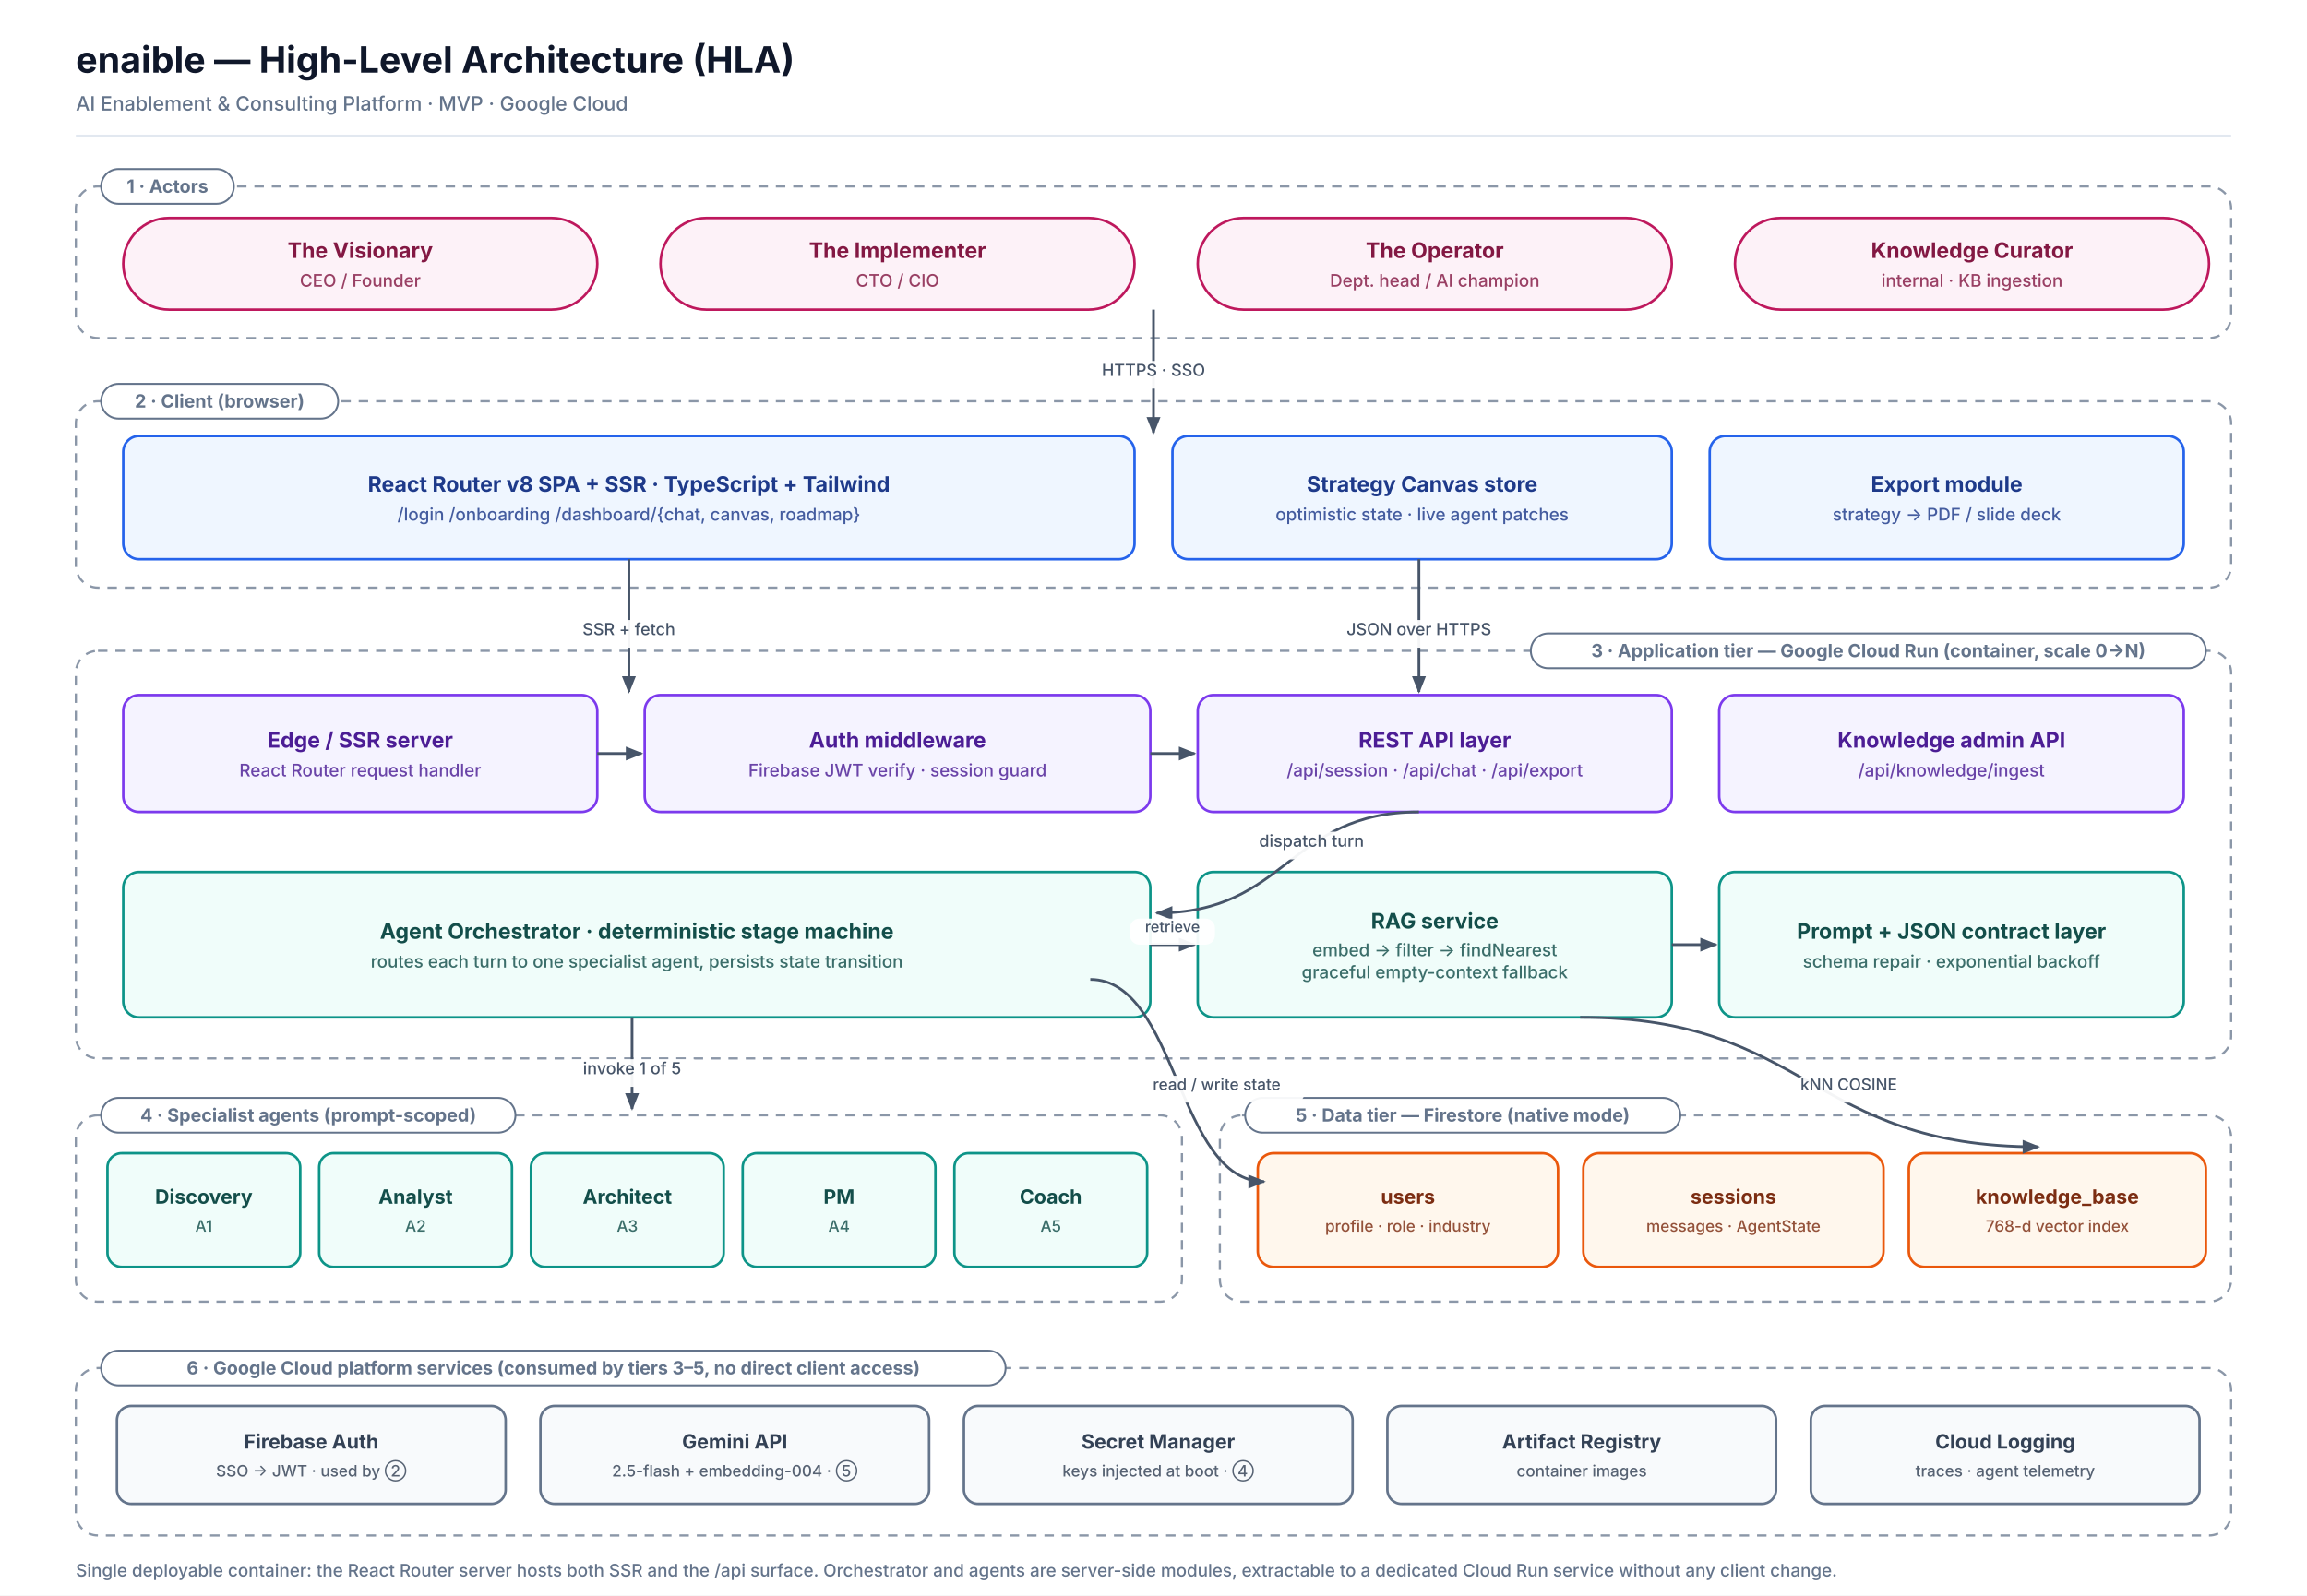
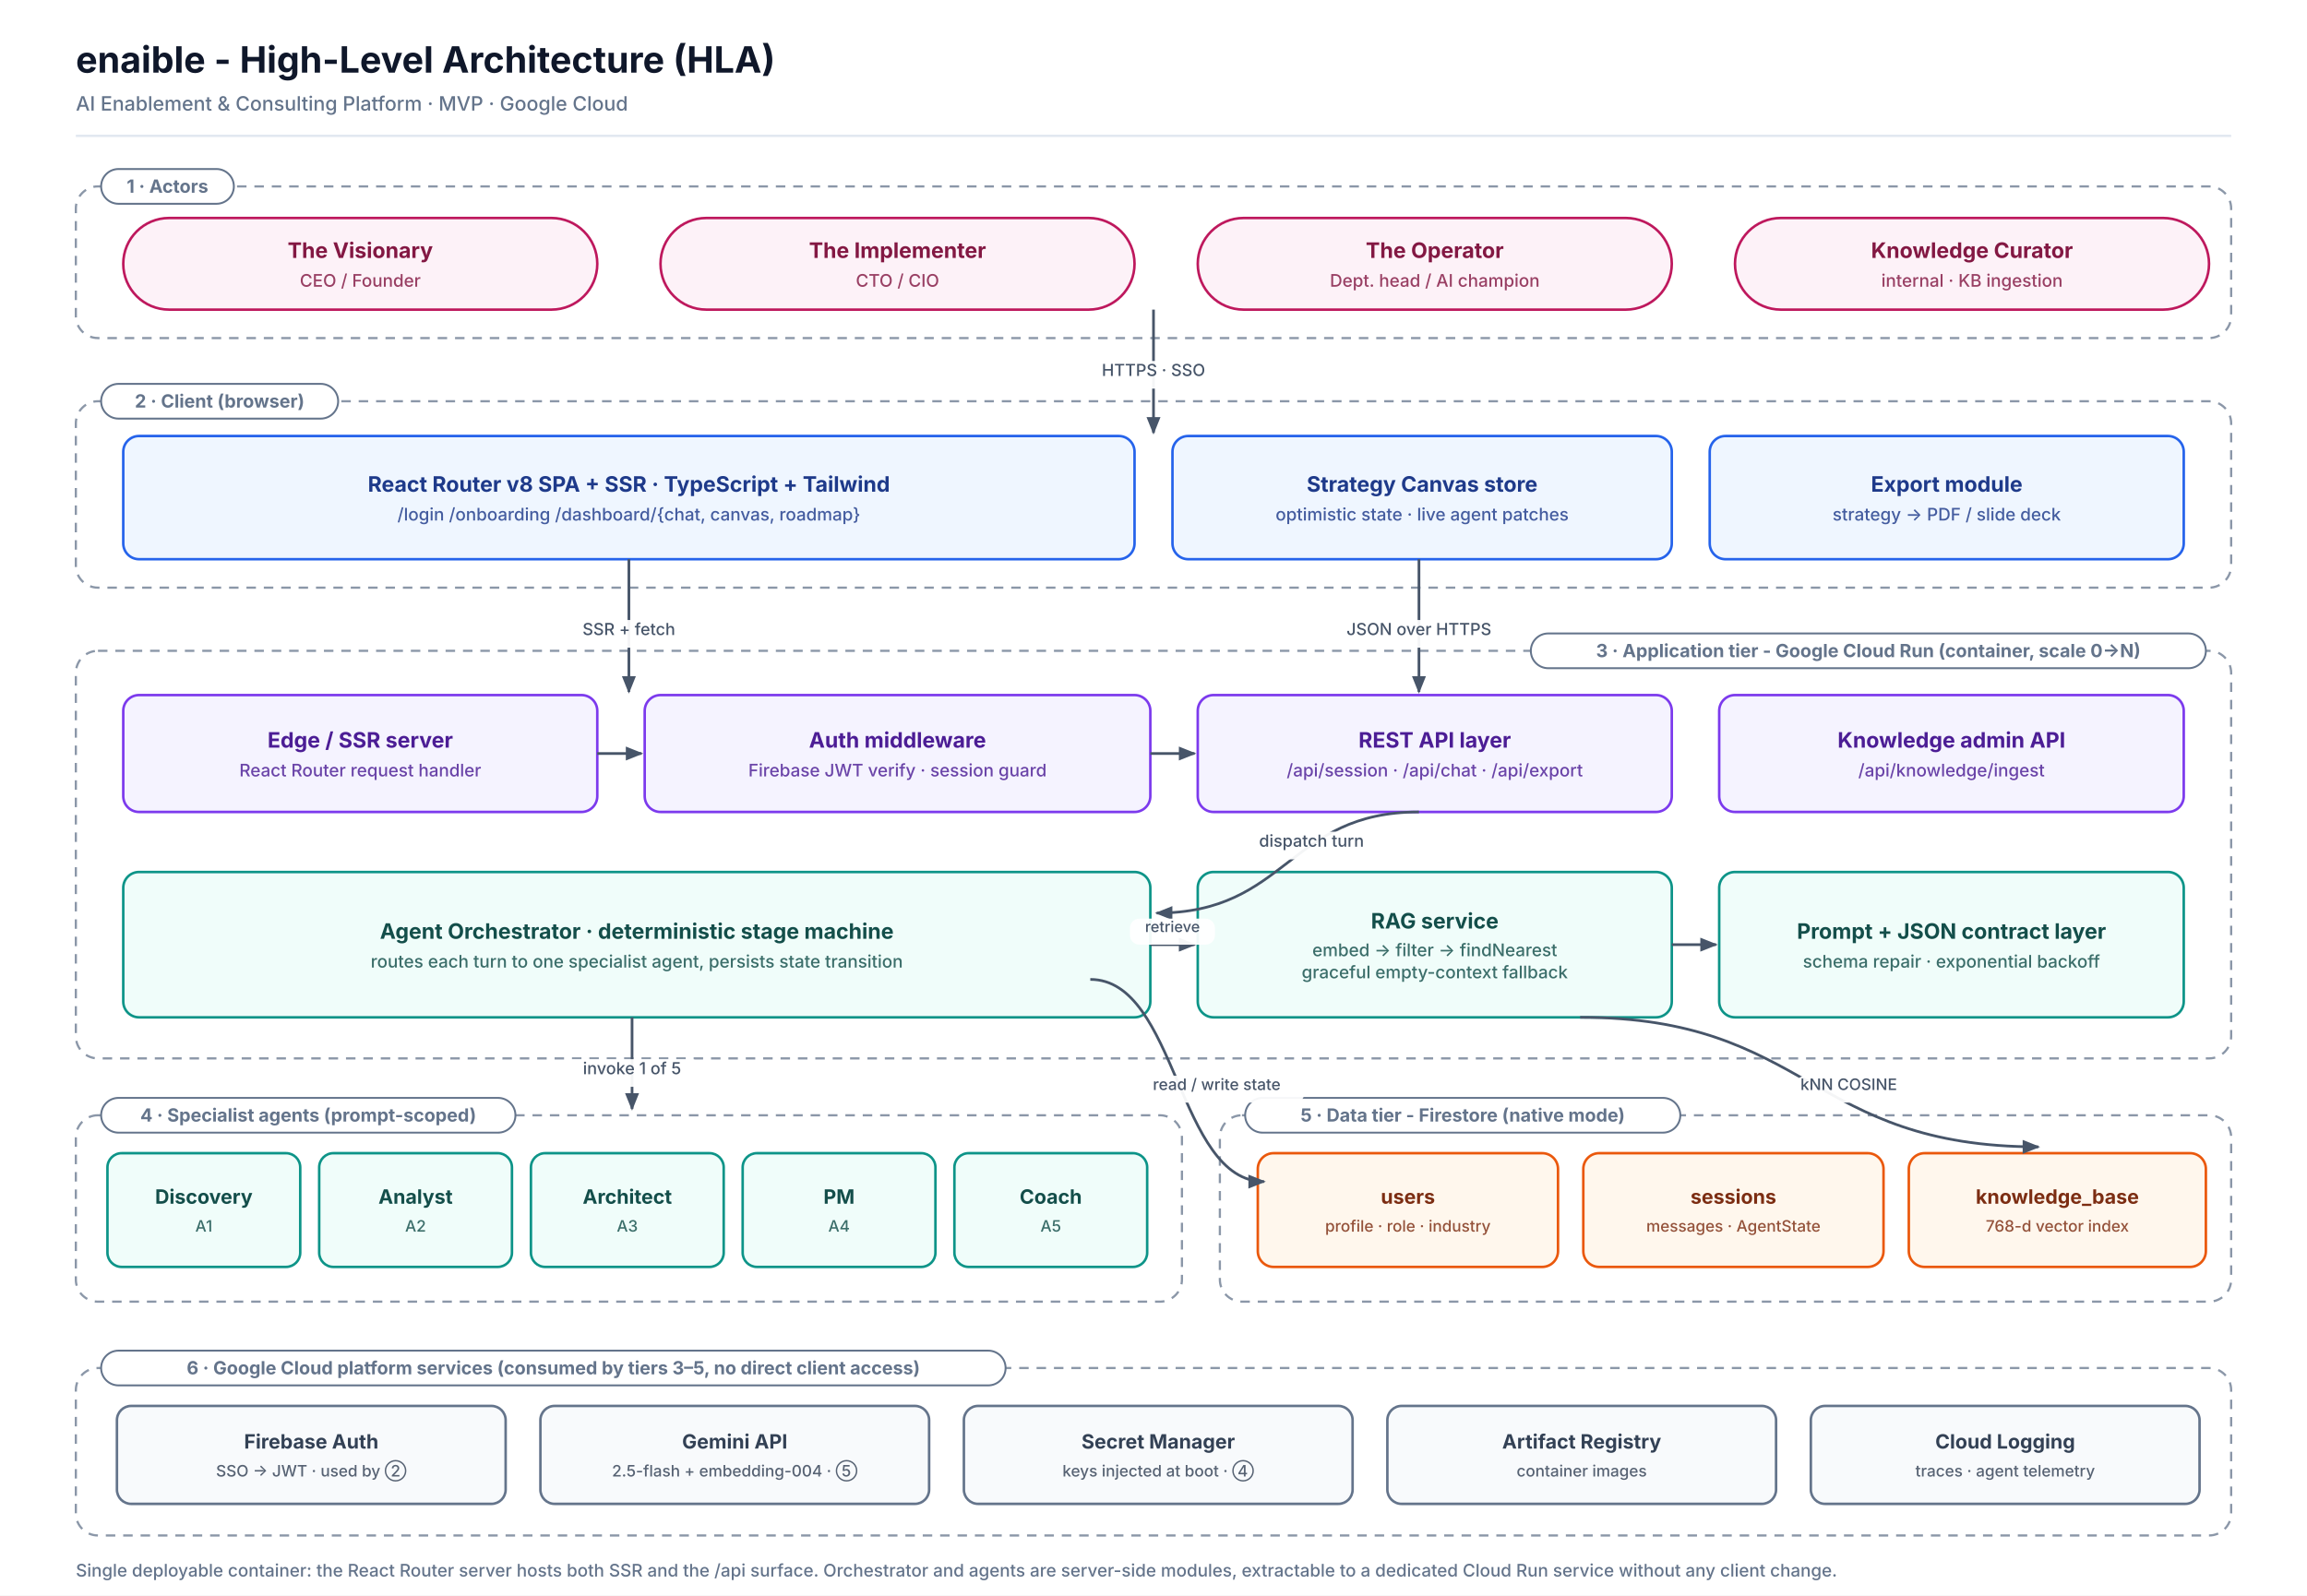
<svg xmlns="http://www.w3.org/2000/svg" viewBox="0 0 1460 1010" width="1460" height="1010" font-family="'Inter','Segoe UI',-apple-system,Helvetica,Arial,sans-serif">
  <defs>
    <marker id="arrow" viewBox="0 0 10 10" refX="9" refY="5" markerWidth="6.5" markerHeight="6.5" orient="auto-start-reverse">
      <path d="M 0 1 L 10 5 L 0 9 z" fill="#475569" />
    </marker>
    <marker id="dotmark" viewBox="0 0 10 10" refX="5" refY="5" markerWidth="5" markerHeight="5">
      <circle cx="5" cy="5" r="3.5" fill="#475569" />
    </marker>
  </defs>
  <rect width="1460" height="1010" fill="#ffffff" />
-   <text x="48" y="46" font-family="'Inter','Segoe UI',-apple-system,Helvetica,Arial,sans-serif" font-size="23" font-weight="750" fill="#0f172a" text-anchor="start" opacity="1.0">enaible — High-Level Architecture (HLA)</text>
+   <text x="48" y="46" font-family="'Inter','Segoe UI',-apple-system,Helvetica,Arial,sans-serif" font-size="23" font-weight="750" fill="#0f172a" text-anchor="start" opacity="1.0">enaible - High-Level Architecture (HLA)</text>
  <text x="48" y="70" font-family="'Inter','Segoe UI',-apple-system,Helvetica,Arial,sans-serif" font-size="12.5" font-weight="450" fill="#64748b" text-anchor="start" opacity="1.0">AI Enablement &amp; Consulting Platform · MVP · Google Cloud</text>
  <line x1="48" y1="86" x2="1412" y2="86" stroke="#e2e8f0" stroke-width="1.5" />
  <rect x="48" y="118" width="1364" height="96" rx="14" fill="none" stroke="#64748b" stroke-width="1.4" stroke-dasharray="6 5" opacity="0.75" />
  <rect x="64" y="107" width="84.0" height="22" rx="11" fill="#ffffff" stroke="#64748b" stroke-width="1.2" />
  <text x="106.0" y="122" font-family="'Inter','Segoe UI',-apple-system,Helvetica,Arial,sans-serif" font-size="11.5" font-weight="700" fill="#64748b" text-anchor="middle" opacity="1.0">1 · Actors</text>
  <rect x="78" y="138" width="300" height="58" rx="29" fill="#fdf2f8" stroke="#be185d" stroke-width="1.6" />
  <text x="228.0" y="163.28" font-family="'Inter','Segoe UI',-apple-system,Helvetica,Arial,sans-serif" font-size="13.5" font-weight="650" fill="#831843" text-anchor="middle" opacity="1.0">The Visionary</text>
  <text x="228.0" y="181.505" font-family="'Inter','Segoe UI',-apple-system,Helvetica,Arial,sans-serif" font-size="11" font-weight="450" fill="#831843" text-anchor="middle" opacity="0.82">CEO / Founder</text>
  <rect x="418" y="138" width="300" height="58" rx="29" fill="#fdf2f8" stroke="#be185d" stroke-width="1.6" />
  <text x="568.0" y="163.28" font-family="'Inter','Segoe UI',-apple-system,Helvetica,Arial,sans-serif" font-size="13.5" font-weight="650" fill="#831843" text-anchor="middle" opacity="1.0">The Implementer</text>
  <text x="568.0" y="181.505" font-family="'Inter','Segoe UI',-apple-system,Helvetica,Arial,sans-serif" font-size="11" font-weight="450" fill="#831843" text-anchor="middle" opacity="0.82">CTO / CIO</text>
  <rect x="758" y="138" width="300" height="58" rx="29" fill="#fdf2f8" stroke="#be185d" stroke-width="1.6" />
  <text x="908.0" y="163.28" font-family="'Inter','Segoe UI',-apple-system,Helvetica,Arial,sans-serif" font-size="13.5" font-weight="650" fill="#831843" text-anchor="middle" opacity="1.0">The Operator</text>
  <text x="908.0" y="181.505" font-family="'Inter','Segoe UI',-apple-system,Helvetica,Arial,sans-serif" font-size="11" font-weight="450" fill="#831843" text-anchor="middle" opacity="0.82">Dept. head / AI champion</text>
  <rect x="1098" y="138" width="300" height="58" rx="29" fill="#fdf2f8" stroke="#be185d" stroke-width="1.6" />
  <text x="1248.0" y="163.28" font-family="'Inter','Segoe UI',-apple-system,Helvetica,Arial,sans-serif" font-size="13.5" font-weight="650" fill="#831843" text-anchor="middle" opacity="1.0">Knowledge Curator</text>
  <text x="1248.0" y="181.505" font-family="'Inter','Segoe UI',-apple-system,Helvetica,Arial,sans-serif" font-size="11" font-weight="450" fill="#831843" text-anchor="middle" opacity="0.82">internal · KB ingestion</text>
  <rect x="48" y="254" width="1364" height="118" rx="14" fill="none" stroke="#64748b" stroke-width="1.4" stroke-dasharray="6 5" opacity="0.75" />
  <rect x="64" y="243" width="150.0" height="22" rx="11" fill="#ffffff" stroke="#64748b" stroke-width="1.2" />
  <text x="139.0" y="258" font-family="'Inter','Segoe UI',-apple-system,Helvetica,Arial,sans-serif" font-size="11.5" font-weight="700" fill="#64748b" text-anchor="middle" opacity="1.0">2 · Client (browser)</text>
  <rect x="78" y="276" width="640" height="78" rx="10" fill="#eff6ff" stroke="#2563eb" stroke-width="1.6" />
  <text x="398.0" y="311.28" font-family="'Inter','Segoe UI',-apple-system,Helvetica,Arial,sans-serif" font-size="13.5" font-weight="650" fill="#1e3a8a" text-anchor="middle" opacity="1.0">React Router v8 SPA + SSR  ·  TypeScript + Tailwind</text>
  <text x="398.0" y="329.505" font-family="'Inter','Segoe UI',-apple-system,Helvetica,Arial,sans-serif" font-size="11" font-weight="450" fill="#1e3a8a" text-anchor="middle" opacity="0.82">/login  /onboarding  /dashboard/{chat, canvas, roadmap}</text>
  <rect x="742" y="276" width="316" height="78" rx="10" fill="#eff6ff" stroke="#2563eb" stroke-width="1.6" />
  <text x="900.0" y="311.28" font-family="'Inter','Segoe UI',-apple-system,Helvetica,Arial,sans-serif" font-size="13.5" font-weight="650" fill="#1e3a8a" text-anchor="middle" opacity="1.0">Strategy Canvas store</text>
  <text x="900.0" y="329.505" font-family="'Inter','Segoe UI',-apple-system,Helvetica,Arial,sans-serif" font-size="11" font-weight="450" fill="#1e3a8a" text-anchor="middle" opacity="0.82">optimistic state · live agent patches</text>
  <rect x="1082" y="276" width="300" height="78" rx="10" fill="#eff6ff" stroke="#2563eb" stroke-width="1.6" />
  <text x="1232.0" y="311.28" font-family="'Inter','Segoe UI',-apple-system,Helvetica,Arial,sans-serif" font-size="13.5" font-weight="650" fill="#1e3a8a" text-anchor="middle" opacity="1.0">Export module</text>
  <text x="1232.0" y="329.505" font-family="'Inter','Segoe UI',-apple-system,Helvetica,Arial,sans-serif" font-size="11" font-weight="450" fill="#1e3a8a" text-anchor="middle" opacity="0.82">strategy → PDF / slide deck</text>
  <rect x="48" y="412" width="1364" height="258" rx="14" fill="none" stroke="#64748b" stroke-width="1.4" stroke-dasharray="6 5" opacity="0.75" />
  <rect x="968.8" y="401" width="427.2" height="22" rx="11" fill="#ffffff" stroke="#64748b" stroke-width="1.2" />
-   <text x="1182.4" y="416" font-family="'Inter','Segoe UI',-apple-system,Helvetica,Arial,sans-serif" font-size="11.5" font-weight="700" fill="#64748b" text-anchor="middle" opacity="1.0">3 · Application tier — Google Cloud Run (container, scale 0→N)</text>
+   <text x="1182.4" y="416" font-family="'Inter','Segoe UI',-apple-system,Helvetica,Arial,sans-serif" font-size="11.5" font-weight="700" fill="#64748b" text-anchor="middle" opacity="1.0">3 · Application tier - Google Cloud Run (container, scale 0→N)</text>
  <rect x="78" y="440" width="300" height="74" rx="10" fill="#f5f3ff" stroke="#7c3aed" stroke-width="1.6" />
  <text x="228.0" y="473.28" font-family="'Inter','Segoe UI',-apple-system,Helvetica,Arial,sans-serif" font-size="13.5" font-weight="650" fill="#4c1d95" text-anchor="middle" opacity="1.0">Edge / SSR server</text>
  <text x="228.0" y="491.505" font-family="'Inter','Segoe UI',-apple-system,Helvetica,Arial,sans-serif" font-size="11" font-weight="450" fill="#4c1d95" text-anchor="middle" opacity="0.82">React Router request handler</text>
  <rect x="408" y="440" width="320" height="74" rx="10" fill="#f5f3ff" stroke="#7c3aed" stroke-width="1.6" />
  <text x="568.0" y="473.28" font-family="'Inter','Segoe UI',-apple-system,Helvetica,Arial,sans-serif" font-size="13.5" font-weight="650" fill="#4c1d95" text-anchor="middle" opacity="1.0">Auth middleware</text>
  <text x="568.0" y="491.505" font-family="'Inter','Segoe UI',-apple-system,Helvetica,Arial,sans-serif" font-size="11" font-weight="450" fill="#4c1d95" text-anchor="middle" opacity="0.82">Firebase JWT verify · session guard</text>
  <rect x="758" y="440" width="300" height="74" rx="10" fill="#f5f3ff" stroke="#7c3aed" stroke-width="1.6" />
  <text x="908.0" y="473.28" font-family="'Inter','Segoe UI',-apple-system,Helvetica,Arial,sans-serif" font-size="13.5" font-weight="650" fill="#4c1d95" text-anchor="middle" opacity="1.0">REST API layer</text>
  <text x="908.0" y="491.505" font-family="'Inter','Segoe UI',-apple-system,Helvetica,Arial,sans-serif" font-size="11" font-weight="450" fill="#4c1d95" text-anchor="middle" opacity="0.82">/api/session · /api/chat · /api/export</text>
  <rect x="1088" y="440" width="294" height="74" rx="10" fill="#f5f3ff" stroke="#7c3aed" stroke-width="1.6" />
  <text x="1235.0" y="473.28" font-family="'Inter','Segoe UI',-apple-system,Helvetica,Arial,sans-serif" font-size="13.5" font-weight="650" fill="#4c1d95" text-anchor="middle" opacity="1.0">Knowledge admin API</text>
  <text x="1235.0" y="491.505" font-family="'Inter','Segoe UI',-apple-system,Helvetica,Arial,sans-serif" font-size="11" font-weight="450" fill="#4c1d95" text-anchor="middle" opacity="0.82">/api/knowledge/ingest</text>
  <rect x="78" y="552" width="650" height="92" rx="10" fill="#f0fdfa" stroke="#0d9488" stroke-width="1.6" />
  <text x="403.0" y="594.28" font-family="'Inter','Segoe UI',-apple-system,Helvetica,Arial,sans-serif" font-size="13.5" font-weight="650" fill="#134e4a" text-anchor="middle" opacity="1.0">Agent Orchestrator  ·  deterministic stage machine</text>
  <text x="403.0" y="612.505" font-family="'Inter','Segoe UI',-apple-system,Helvetica,Arial,sans-serif" font-size="11" font-weight="450" fill="#134e4a" text-anchor="middle" opacity="0.82">routes each turn to one specialist agent, persists state transition</text>
  <rect x="758" y="552" width="300" height="92" rx="10" fill="#f0fdfa" stroke="#0d9488" stroke-width="1.6" />
  <text x="908.0" y="587.78" font-family="'Inter','Segoe UI',-apple-system,Helvetica,Arial,sans-serif" font-size="13.5" font-weight="650" fill="#134e4a" text-anchor="middle" opacity="1.0">RAG service</text>
  <text x="908.0" y="605.285" font-family="'Inter','Segoe UI',-apple-system,Helvetica,Arial,sans-serif" font-size="11" font-weight="450" fill="#134e4a" text-anchor="middle" opacity="0.82">embed → filter → findNearest</text>
  <text x="908.0" y="619.285" font-family="'Inter','Segoe UI',-apple-system,Helvetica,Arial,sans-serif" font-size="11" font-weight="450" fill="#134e4a" text-anchor="middle" opacity="0.82">graceful empty-context fallback</text>
  <rect x="1088" y="552" width="294" height="92" rx="10" fill="#f0fdfa" stroke="#0d9488" stroke-width="1.6" />
  <text x="1235.0" y="594.28" font-family="'Inter','Segoe UI',-apple-system,Helvetica,Arial,sans-serif" font-size="13.5" font-weight="650" fill="#134e4a" text-anchor="middle" opacity="1.0">Prompt + JSON contract layer</text>
  <text x="1235.0" y="612.505" font-family="'Inter','Segoe UI',-apple-system,Helvetica,Arial,sans-serif" font-size="11" font-weight="450" fill="#134e4a" text-anchor="middle" opacity="0.82">schema repair · exponential backoff</text>
  <rect x="48" y="706" width="700" height="118" rx="14" fill="none" stroke="#64748b" stroke-width="1.4" stroke-dasharray="6 5" opacity="0.75" />
  <rect x="64" y="695" width="262.2" height="22" rx="11" fill="#ffffff" stroke="#64748b" stroke-width="1.2" />
  <text x="195.1" y="710" font-family="'Inter','Segoe UI',-apple-system,Helvetica,Arial,sans-serif" font-size="11.5" font-weight="700" fill="#64748b" text-anchor="middle" opacity="1.0">4 · Specialist agents (prompt-scoped)</text>
  <rect x="68" y="730" width="122" height="72" rx="9" fill="#f0fdfa" stroke="#0d9488" stroke-width="1.6" />
  <text x="129.0" y="762.0" font-family="'Inter','Segoe UI',-apple-system,Helvetica,Arial,sans-serif" font-size="12.5" font-weight="650" fill="#134e4a" text-anchor="middle" opacity="1.0">Discovery</text>
  <text x="129.0" y="779.675" font-family="'Inter','Segoe UI',-apple-system,Helvetica,Arial,sans-serif" font-size="10" font-weight="450" fill="#134e4a" text-anchor="middle" opacity="0.82">A1</text>
  <rect x="202" y="730" width="122" height="72" rx="9" fill="#f0fdfa" stroke="#0d9488" stroke-width="1.6" />
  <text x="263.0" y="762.0" font-family="'Inter','Segoe UI',-apple-system,Helvetica,Arial,sans-serif" font-size="12.5" font-weight="650" fill="#134e4a" text-anchor="middle" opacity="1.0">Analyst</text>
  <text x="263.0" y="779.675" font-family="'Inter','Segoe UI',-apple-system,Helvetica,Arial,sans-serif" font-size="10" font-weight="450" fill="#134e4a" text-anchor="middle" opacity="0.82">A2</text>
  <rect x="336" y="730" width="122" height="72" rx="9" fill="#f0fdfa" stroke="#0d9488" stroke-width="1.6" />
  <text x="397.0" y="762.0" font-family="'Inter','Segoe UI',-apple-system,Helvetica,Arial,sans-serif" font-size="12.5" font-weight="650" fill="#134e4a" text-anchor="middle" opacity="1.0">Architect</text>
  <text x="397.0" y="779.675" font-family="'Inter','Segoe UI',-apple-system,Helvetica,Arial,sans-serif" font-size="10" font-weight="450" fill="#134e4a" text-anchor="middle" opacity="0.82">A3</text>
  <rect x="470" y="730" width="122" height="72" rx="9" fill="#f0fdfa" stroke="#0d9488" stroke-width="1.6" />
  <text x="531.0" y="762.0" font-family="'Inter','Segoe UI',-apple-system,Helvetica,Arial,sans-serif" font-size="12.5" font-weight="650" fill="#134e4a" text-anchor="middle" opacity="1.0">PM</text>
  <text x="531.0" y="779.675" font-family="'Inter','Segoe UI',-apple-system,Helvetica,Arial,sans-serif" font-size="10" font-weight="450" fill="#134e4a" text-anchor="middle" opacity="0.82">A4</text>
  <rect x="604" y="730" width="122" height="72" rx="9" fill="#f0fdfa" stroke="#0d9488" stroke-width="1.6" />
  <text x="665.0" y="762.0" font-family="'Inter','Segoe UI',-apple-system,Helvetica,Arial,sans-serif" font-size="12.5" font-weight="650" fill="#134e4a" text-anchor="middle" opacity="1.0">Coach</text>
  <text x="665.0" y="779.675" font-family="'Inter','Segoe UI',-apple-system,Helvetica,Arial,sans-serif" font-size="10" font-weight="450" fill="#134e4a" text-anchor="middle" opacity="0.82">A5</text>
  <rect x="772" y="706" width="640" height="118" rx="14" fill="none" stroke="#64748b" stroke-width="1.4" stroke-dasharray="6 5" opacity="0.75" />
  <rect x="788" y="695" width="275.4" height="22" rx="11" fill="#ffffff" stroke="#64748b" stroke-width="1.2" />
-   <text x="925.7" y="710" font-family="'Inter','Segoe UI',-apple-system,Helvetica,Arial,sans-serif" font-size="11.5" font-weight="700" fill="#64748b" text-anchor="middle" opacity="1.0">5 · Data tier — Firestore (native mode)</text>
+   <text x="925.7" y="710" font-family="'Inter','Segoe UI',-apple-system,Helvetica,Arial,sans-serif" font-size="11.5" font-weight="700" fill="#64748b" text-anchor="middle" opacity="1.0">5 · Data tier - Firestore (native mode)</text>
  <rect x="796" y="730" width="190" height="72" rx="10" fill="#fff7ed" stroke="#ea580c" stroke-width="1.6" />
  <text x="891.0" y="762.0" font-family="'Inter','Segoe UI',-apple-system,Helvetica,Arial,sans-serif" font-size="12.5" font-weight="650" fill="#7c2d12" text-anchor="middle" opacity="1.0">users</text>
  <text x="891.0" y="779.675" font-family="'Inter','Segoe UI',-apple-system,Helvetica,Arial,sans-serif" font-size="10" font-weight="450" fill="#7c2d12" text-anchor="middle" opacity="0.82">profile · role · industry</text>
  <rect x="1002" y="730" width="190" height="72" rx="10" fill="#fff7ed" stroke="#ea580c" stroke-width="1.6" />
  <text x="1097.0" y="762.0" font-family="'Inter','Segoe UI',-apple-system,Helvetica,Arial,sans-serif" font-size="12.5" font-weight="650" fill="#7c2d12" text-anchor="middle" opacity="1.0">sessions</text>
  <text x="1097.0" y="779.675" font-family="'Inter','Segoe UI',-apple-system,Helvetica,Arial,sans-serif" font-size="10" font-weight="450" fill="#7c2d12" text-anchor="middle" opacity="0.82">messages · AgentState</text>
  <rect x="1208" y="730" width="188" height="72" rx="10" fill="#fff7ed" stroke="#ea580c" stroke-width="1.6" />
  <text x="1302.0" y="762.0" font-family="'Inter','Segoe UI',-apple-system,Helvetica,Arial,sans-serif" font-size="12.5" font-weight="650" fill="#7c2d12" text-anchor="middle" opacity="1.0">knowledge_base</text>
  <text x="1302.0" y="779.675" font-family="'Inter','Segoe UI',-apple-system,Helvetica,Arial,sans-serif" font-size="10" font-weight="450" fill="#7c2d12" text-anchor="middle" opacity="0.82">768-d vector index</text>
  <rect x="48" y="866" width="1364" height="106" rx="14" fill="none" stroke="#64748b" stroke-width="1.4" stroke-dasharray="6 5" opacity="0.75" />
  <rect x="64" y="855" width="572.4" height="22" rx="11" fill="#ffffff" stroke="#64748b" stroke-width="1.2" />
  <text x="350.2" y="870" font-family="'Inter','Segoe UI',-apple-system,Helvetica,Arial,sans-serif" font-size="11.5" font-weight="700" fill="#64748b" text-anchor="middle" opacity="1.0">6 · Google Cloud platform services  (consumed by tiers 3–5, no direct client access)</text>
  <rect x="74" y="890" width="246" height="62" rx="9" fill="#f8fafc" stroke="#64748b" stroke-width="1.6" />
  <text x="197.0" y="917.0" font-family="'Inter','Segoe UI',-apple-system,Helvetica,Arial,sans-serif" font-size="12.5" font-weight="650" fill="#334155" text-anchor="middle" opacity="1.0">Firebase Auth</text>
  <text x="197.0" y="934.675" font-family="'Inter','Segoe UI',-apple-system,Helvetica,Arial,sans-serif" font-size="10" font-weight="450" fill="#334155" text-anchor="middle" opacity="0.82">SSO → JWT · used by ②</text>
  <rect x="342" y="890" width="246" height="62" rx="9" fill="#f8fafc" stroke="#64748b" stroke-width="1.6" />
  <text x="465.0" y="917.0" font-family="'Inter','Segoe UI',-apple-system,Helvetica,Arial,sans-serif" font-size="12.5" font-weight="650" fill="#334155" text-anchor="middle" opacity="1.0">Gemini API</text>
  <text x="465.0" y="934.675" font-family="'Inter','Segoe UI',-apple-system,Helvetica,Arial,sans-serif" font-size="10" font-weight="450" fill="#334155" text-anchor="middle" opacity="0.82">2.5-flash + embedding-004 · ⑤</text>
  <rect x="610" y="890" width="246" height="62" rx="9" fill="#f8fafc" stroke="#64748b" stroke-width="1.6" />
  <text x="733.0" y="917.0" font-family="'Inter','Segoe UI',-apple-system,Helvetica,Arial,sans-serif" font-size="12.5" font-weight="650" fill="#334155" text-anchor="middle" opacity="1.0">Secret Manager</text>
  <text x="733.0" y="934.675" font-family="'Inter','Segoe UI',-apple-system,Helvetica,Arial,sans-serif" font-size="10" font-weight="450" fill="#334155" text-anchor="middle" opacity="0.82">keys injected at boot · ④</text>
  <rect x="878" y="890" width="246" height="62" rx="9" fill="#f8fafc" stroke="#64748b" stroke-width="1.6" />
  <text x="1001.0" y="917.0" font-family="'Inter','Segoe UI',-apple-system,Helvetica,Arial,sans-serif" font-size="12.5" font-weight="650" fill="#334155" text-anchor="middle" opacity="1.0">Artifact Registry</text>
  <text x="1001.0" y="934.675" font-family="'Inter','Segoe UI',-apple-system,Helvetica,Arial,sans-serif" font-size="10" font-weight="450" fill="#334155" text-anchor="middle" opacity="0.82">container images</text>
  <rect x="1146" y="890" width="246" height="62" rx="9" fill="#f8fafc" stroke="#64748b" stroke-width="1.6" />
  <text x="1269.0" y="917.0" font-family="'Inter','Segoe UI',-apple-system,Helvetica,Arial,sans-serif" font-size="12.5" font-weight="650" fill="#334155" text-anchor="middle" opacity="1.0">Cloud Logging</text>
  <text x="1269.0" y="934.675" font-family="'Inter','Segoe UI',-apple-system,Helvetica,Arial,sans-serif" font-size="10" font-weight="450" fill="#334155" text-anchor="middle" opacity="0.82">traces · agent telemetry</text>
  <path d="M 730 196 L 730 274" fill="none" stroke="#475569" stroke-width="1.7" marker-end="url(#arrow)" />
  <rect x="692.237" y="228.5" width="75.525" height="17.5" rx="6" fill="#ffffff" opacity="0.94" />
  <text x="730.0" y="238" font-family="'Inter','Segoe UI',-apple-system,Helvetica,Arial,sans-serif" font-size="10.5" font-weight="550" fill="#475569" text-anchor="middle" opacity="1.0">HTTPS · SSO</text>
  <path d="M 398 354 L 398 438" fill="none" stroke="#475569" stroke-width="1.7" marker-end="url(#arrow)" />
  <rect x="360.238" y="392.5" width="75.525" height="17.5" rx="6" fill="#ffffff" opacity="0.94" />
  <text x="398.0" y="402" font-family="'Inter','Segoe UI',-apple-system,Helvetica,Arial,sans-serif" font-size="10.5" font-weight="550" fill="#475569" text-anchor="middle" opacity="1.0">SSR + fetch</text>
  <path d="M 898 354 L 898 438" fill="none" stroke="#475569" stroke-width="1.7" marker-end="url(#arrow)" />
  <rect x="848.688" y="392.5" width="98.625" height="17.5" rx="6" fill="#ffffff" opacity="0.94" />
  <text x="898.0" y="402" font-family="'Inter','Segoe UI',-apple-system,Helvetica,Arial,sans-serif" font-size="10.5" font-weight="550" fill="#475569" text-anchor="middle" opacity="1.0">JSON over HTTPS</text>
  <path d="M 378 477 L 406 477" fill="none" stroke="#475569" stroke-width="1.7" marker-end="url(#arrow)" />
  <path d="M 728 477 L 756 477" fill="none" stroke="#475569" stroke-width="1.7" marker-end="url(#arrow)" />
  <path d="M 898 514 C 815.0 514, 815.0 578, 732 578" fill="none" stroke="#475569" stroke-width="1.7" marker-end="url(#arrow)" />
  <rect x="786.462" y="526.5" width="87.075" height="17.5" rx="6" fill="#ffffff" opacity="0.94" />
  <text x="830" y="536" font-family="'Inter','Segoe UI',-apple-system,Helvetica,Arial,sans-serif" font-size="10.5" font-weight="550" fill="#475569" text-anchor="middle" opacity="1.0">dispatch turn</text>
  <path d="M 728 598 L 756 598" fill="none" stroke="#475569" stroke-width="1.7" marker-end="url(#arrow)" />
  <rect x="715.1" y="581.5" width="53.8" height="16.5" rx="6" fill="#ffffff" opacity="0.94" />
  <text x="742.0" y="590" font-family="'Inter','Segoe UI',-apple-system,Helvetica,Arial,sans-serif" font-size="9.5" font-weight="550" fill="#475569" text-anchor="middle" opacity="1.0">retrieve</text>
  <path d="M 1058 598 L 1086 598" fill="none" stroke="#475569" stroke-width="1.7" marker-end="url(#arrow)" />
  <path d="M 400 644 L 400 702" fill="none" stroke="#475569" stroke-width="1.7" marker-end="url(#arrow)" />
  <rect x="356.462" y="670.5" width="87.075" height="17.5" rx="6" fill="#ffffff" opacity="0.94" />
  <text x="400.0" y="680" font-family="'Inter','Segoe UI',-apple-system,Helvetica,Arial,sans-serif" font-size="10.5" font-weight="550" fill="#475569" text-anchor="middle" opacity="1.0">invoke 1 of 5</text>
  <path d="M 690 620 C 745.0 620, 745.0 748, 800 748" fill="none" stroke="#475569" stroke-width="1.7" marker-end="url(#arrow)" />
  <rect x="714.5" y="681" width="111.0" height="17" rx="6" fill="#ffffff" opacity="0.94" />
  <text x="770" y="690" font-family="'Inter','Segoe UI',-apple-system,Helvetica,Arial,sans-serif" font-size="10" font-weight="550" fill="#475569" text-anchor="middle" opacity="1.0">read / write state</text>
  <path d="M 1000 644 C 1145.0 644, 1145.0 726, 1290 726" fill="none" stroke="#475569" stroke-width="1.7" marker-end="url(#arrow)" />
  <rect x="1136.5" y="681" width="67.0" height="17" rx="6" fill="#ffffff" opacity="0.94" />
  <text x="1170" y="690" font-family="'Inter','Segoe UI',-apple-system,Helvetica,Arial,sans-serif" font-size="10" font-weight="550" fill="#475569" text-anchor="middle" opacity="1.0">kNN COSINE</text>
  <text x="48" y="998" font-family="'Inter','Segoe UI',-apple-system,Helvetica,Arial,sans-serif" font-size="11" font-weight="450" fill="#64748b" text-anchor="start" opacity="1.0">Single deployable container: the React Router server hosts both SSR and the /api surface. Orchestrator and agents are server-side modules, extractable to a dedicated Cloud Run service without any client change.</text>
</svg>
